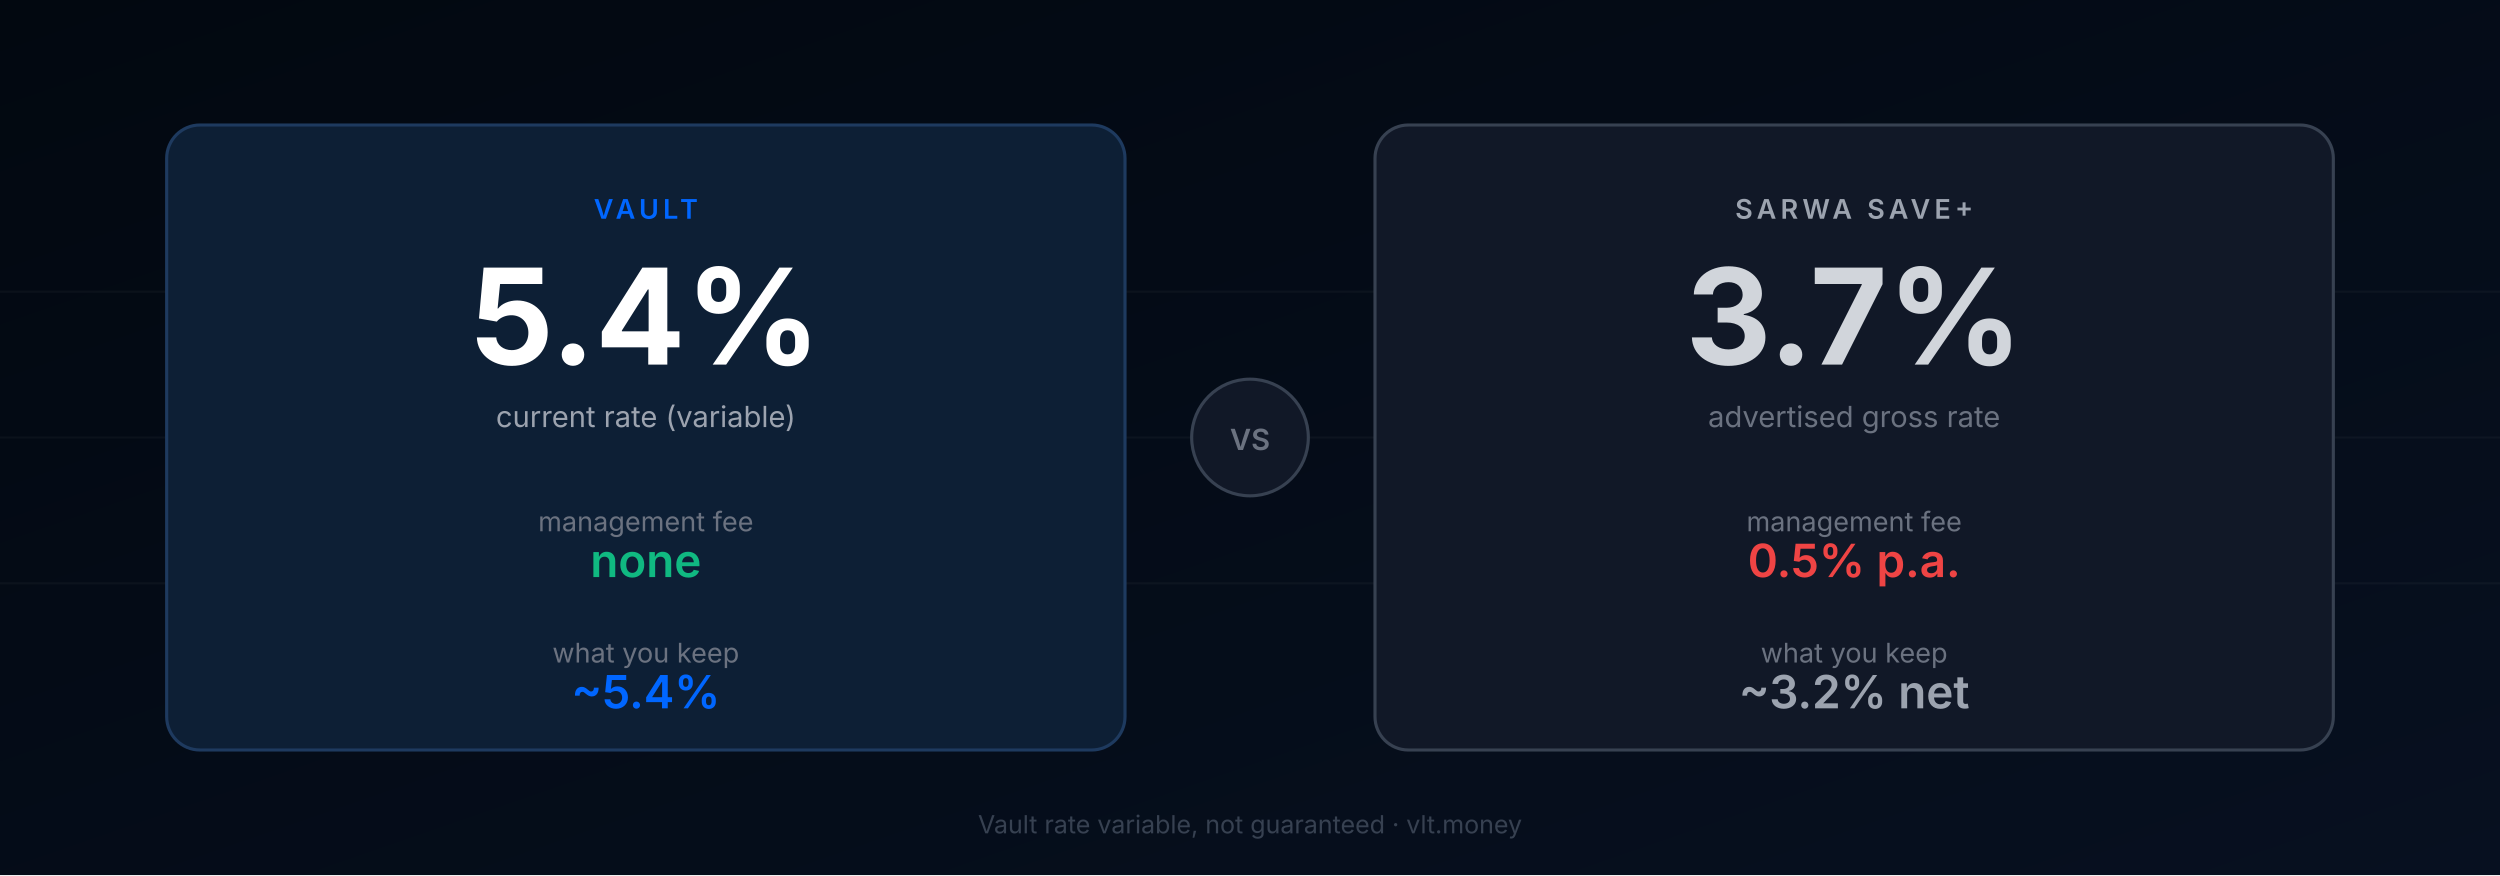
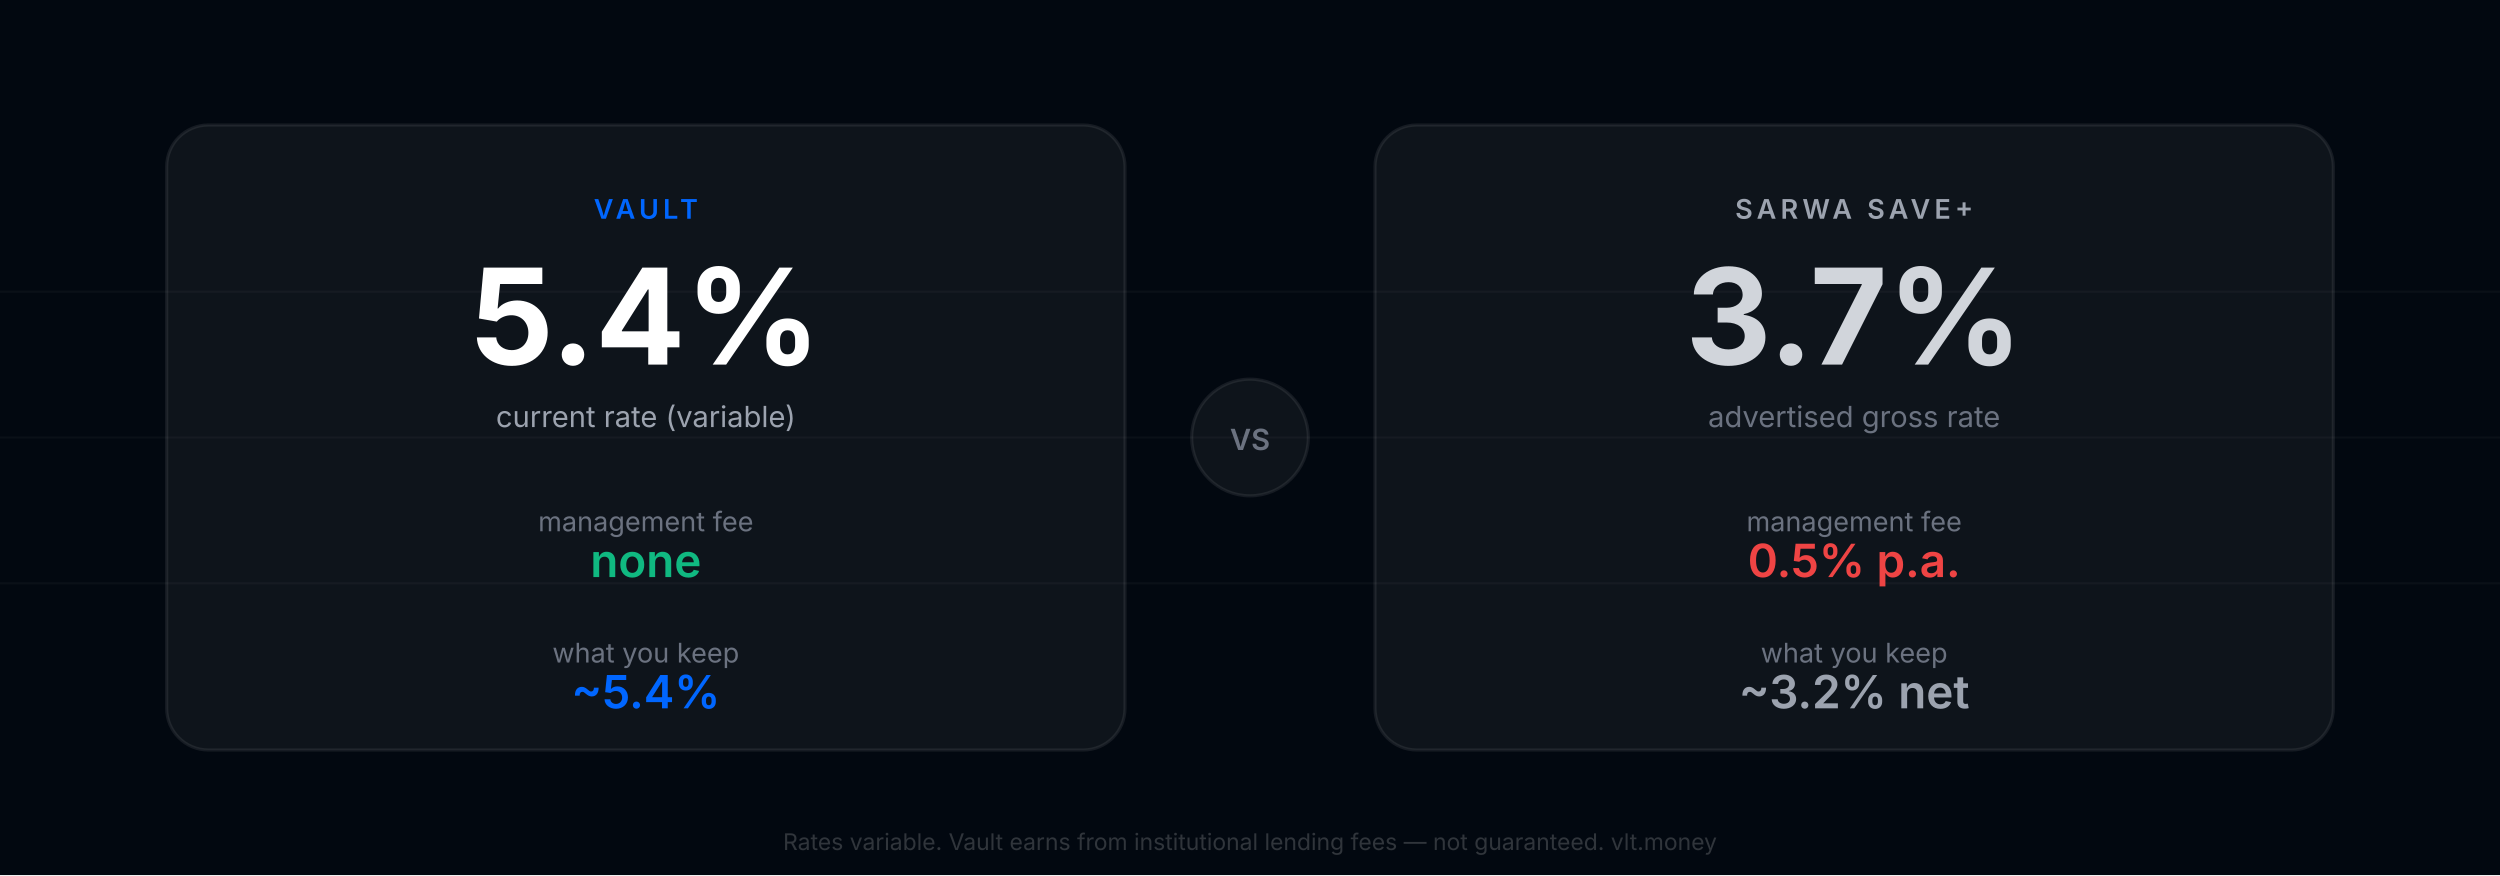
<svg xmlns="http://www.w3.org/2000/svg" viewBox="0 0 1200 420" width="1200" height="420">
  <defs>
-     <linearGradient id="bg" x1="0%" y1="0%" x2="100%" y2="100%">
-       <stop offset="0%" style="stop-color:#020810" />
-       <stop offset="100%" style="stop-color:#071020" />
-     </linearGradient>
    <linearGradient id="vaultBar" x1="0%" y1="0%" x2="100%" y2="0%">
      <stop offset="0%" style="stop-color:#0066FF" />
      <stop offset="100%" style="stop-color:#00A3FF" />
    </linearGradient>
-     <linearGradient id="sarwaBar" x1="0%" y1="0%" x2="0%" y2="100%">
-       <stop offset="0%" style="stop-color:#374151" />
-       <stop offset="100%" style="stop-color:#1F2937" />
-     </linearGradient>
  </defs>
-   <rect width="1200" height="420" fill="url(#bg)" />
+   <rect width="1200" height="420" fill="#020810" />
  <line x1="0" y1="140" x2="1200" y2="140" stroke="#ffffff08" stroke-width="1" />
  <line x1="0" y1="210" x2="1200" y2="210" stroke="#ffffff08" stroke-width="1" />
  <line x1="0" y1="280" x2="1200" y2="280" stroke="#ffffff08" stroke-width="1" />
-   <rect x="80" y="60" width="460" height="300" rx="16" fill="#0D1F35" stroke="#1E3A5F" stroke-width="1.5" />
+   <rect x="80" y="60" width="460" height="300" rx="20" fill="rgba(255,255,255,0.05)" stroke="rgba(255,255,255,0.08)" stroke-width="1.5" />
  <text x="310" y="105" text-anchor="middle" fill="#0066FF" font-family="Inter, system-ui, sans-serif" font-size="13" font-weight="600" letter-spacing="2">VAULT</text>
  <text x="310" y="175" text-anchor="middle" fill="#ffffff" font-family="Inter, system-ui, sans-serif" font-size="64" font-weight="700">5.4%</text>
  <text x="310" y="205" text-anchor="middle" fill="#9CA3AF" font-family="Inter, system-ui, sans-serif" font-size="14">current rate (variable)</text>
  <text x="310" y="255" text-anchor="middle" fill="#6B7280" font-family="Inter, system-ui, sans-serif" font-size="13">management fee</text>
  <text x="310" y="277" text-anchor="middle" fill="#10B981" font-family="Inter, system-ui, sans-serif" font-size="22" font-weight="600">none</text>
  <text x="310" y="318" text-anchor="middle" fill="#6B7280" font-family="Inter, system-ui, sans-serif" font-size="13">what you keep</text>
  <text x="310" y="340" text-anchor="middle" fill="#0066FF" font-family="Inter, system-ui, sans-serif" font-size="22" font-weight="600">~5.4%</text>
-   <circle cx="600" cy="210" r="28" fill="#111827" stroke="#374151" stroke-width="1.5" />
+   <circle cx="600" cy="210" r="28" fill="rgba(255,255,255,0.05)" stroke="rgba(255,255,255,0.08)" stroke-width="1.5" />
  <text x="600" y="216" text-anchor="middle" fill="#6B7280" font-family="Inter, system-ui, sans-serif" font-size="14" font-weight="600">VS</text>
-   <rect x="660" y="60" width="460" height="300" rx="16" fill="#111827" stroke="#374151" stroke-width="1.5" />
+   <rect x="660" y="60" width="460" height="300" rx="20" fill="rgba(255,255,255,0.05)" stroke="rgba(255,255,255,0.08)" stroke-width="1.5" />
  <text x="890" y="105" text-anchor="middle" fill="#9CA3AF" font-family="Inter, system-ui, sans-serif" font-size="13" font-weight="600" letter-spacing="2">SARWA SAVE+</text>
  <text x="890" y="175" text-anchor="middle" fill="#D1D5DB" font-family="Inter, system-ui, sans-serif" font-size="64" font-weight="700">3.7%</text>
  <text x="890" y="205" text-anchor="middle" fill="#6B7280" font-family="Inter, system-ui, sans-serif" font-size="14">advertised gross rate</text>
  <text x="890" y="255" text-anchor="middle" fill="#6B7280" font-family="Inter, system-ui, sans-serif" font-size="13">management fee</text>
  <text x="890" y="277" text-anchor="middle" fill="#EF4444" font-family="Inter, system-ui, sans-serif" font-size="22" font-weight="600">0.5% p.a.</text>
  <text x="890" y="318" text-anchor="middle" fill="#6B7280" font-family="Inter, system-ui, sans-serif" font-size="13">what you keep</text>
  <text x="890" y="340" text-anchor="middle" fill="#9CA3AF" font-family="Inter, system-ui, sans-serif" font-size="22" font-weight="600">~3.2% net</text>
-   <text x="600" y="400" text-anchor="middle" fill="#374151" font-family="Inter, system-ui, sans-serif" font-size="12">Vault rate variable, not guaranteed · vlt.money</text>
+   <text x="600" y="408" text-anchor="middle" fill="rgba(255,255,255,0.18)" font-family="Inter, system-ui, sans-serif" font-size="11">Rates variable. Vault earns from institutional lending fees — not guaranteed. vlt.money</text>
</svg>
